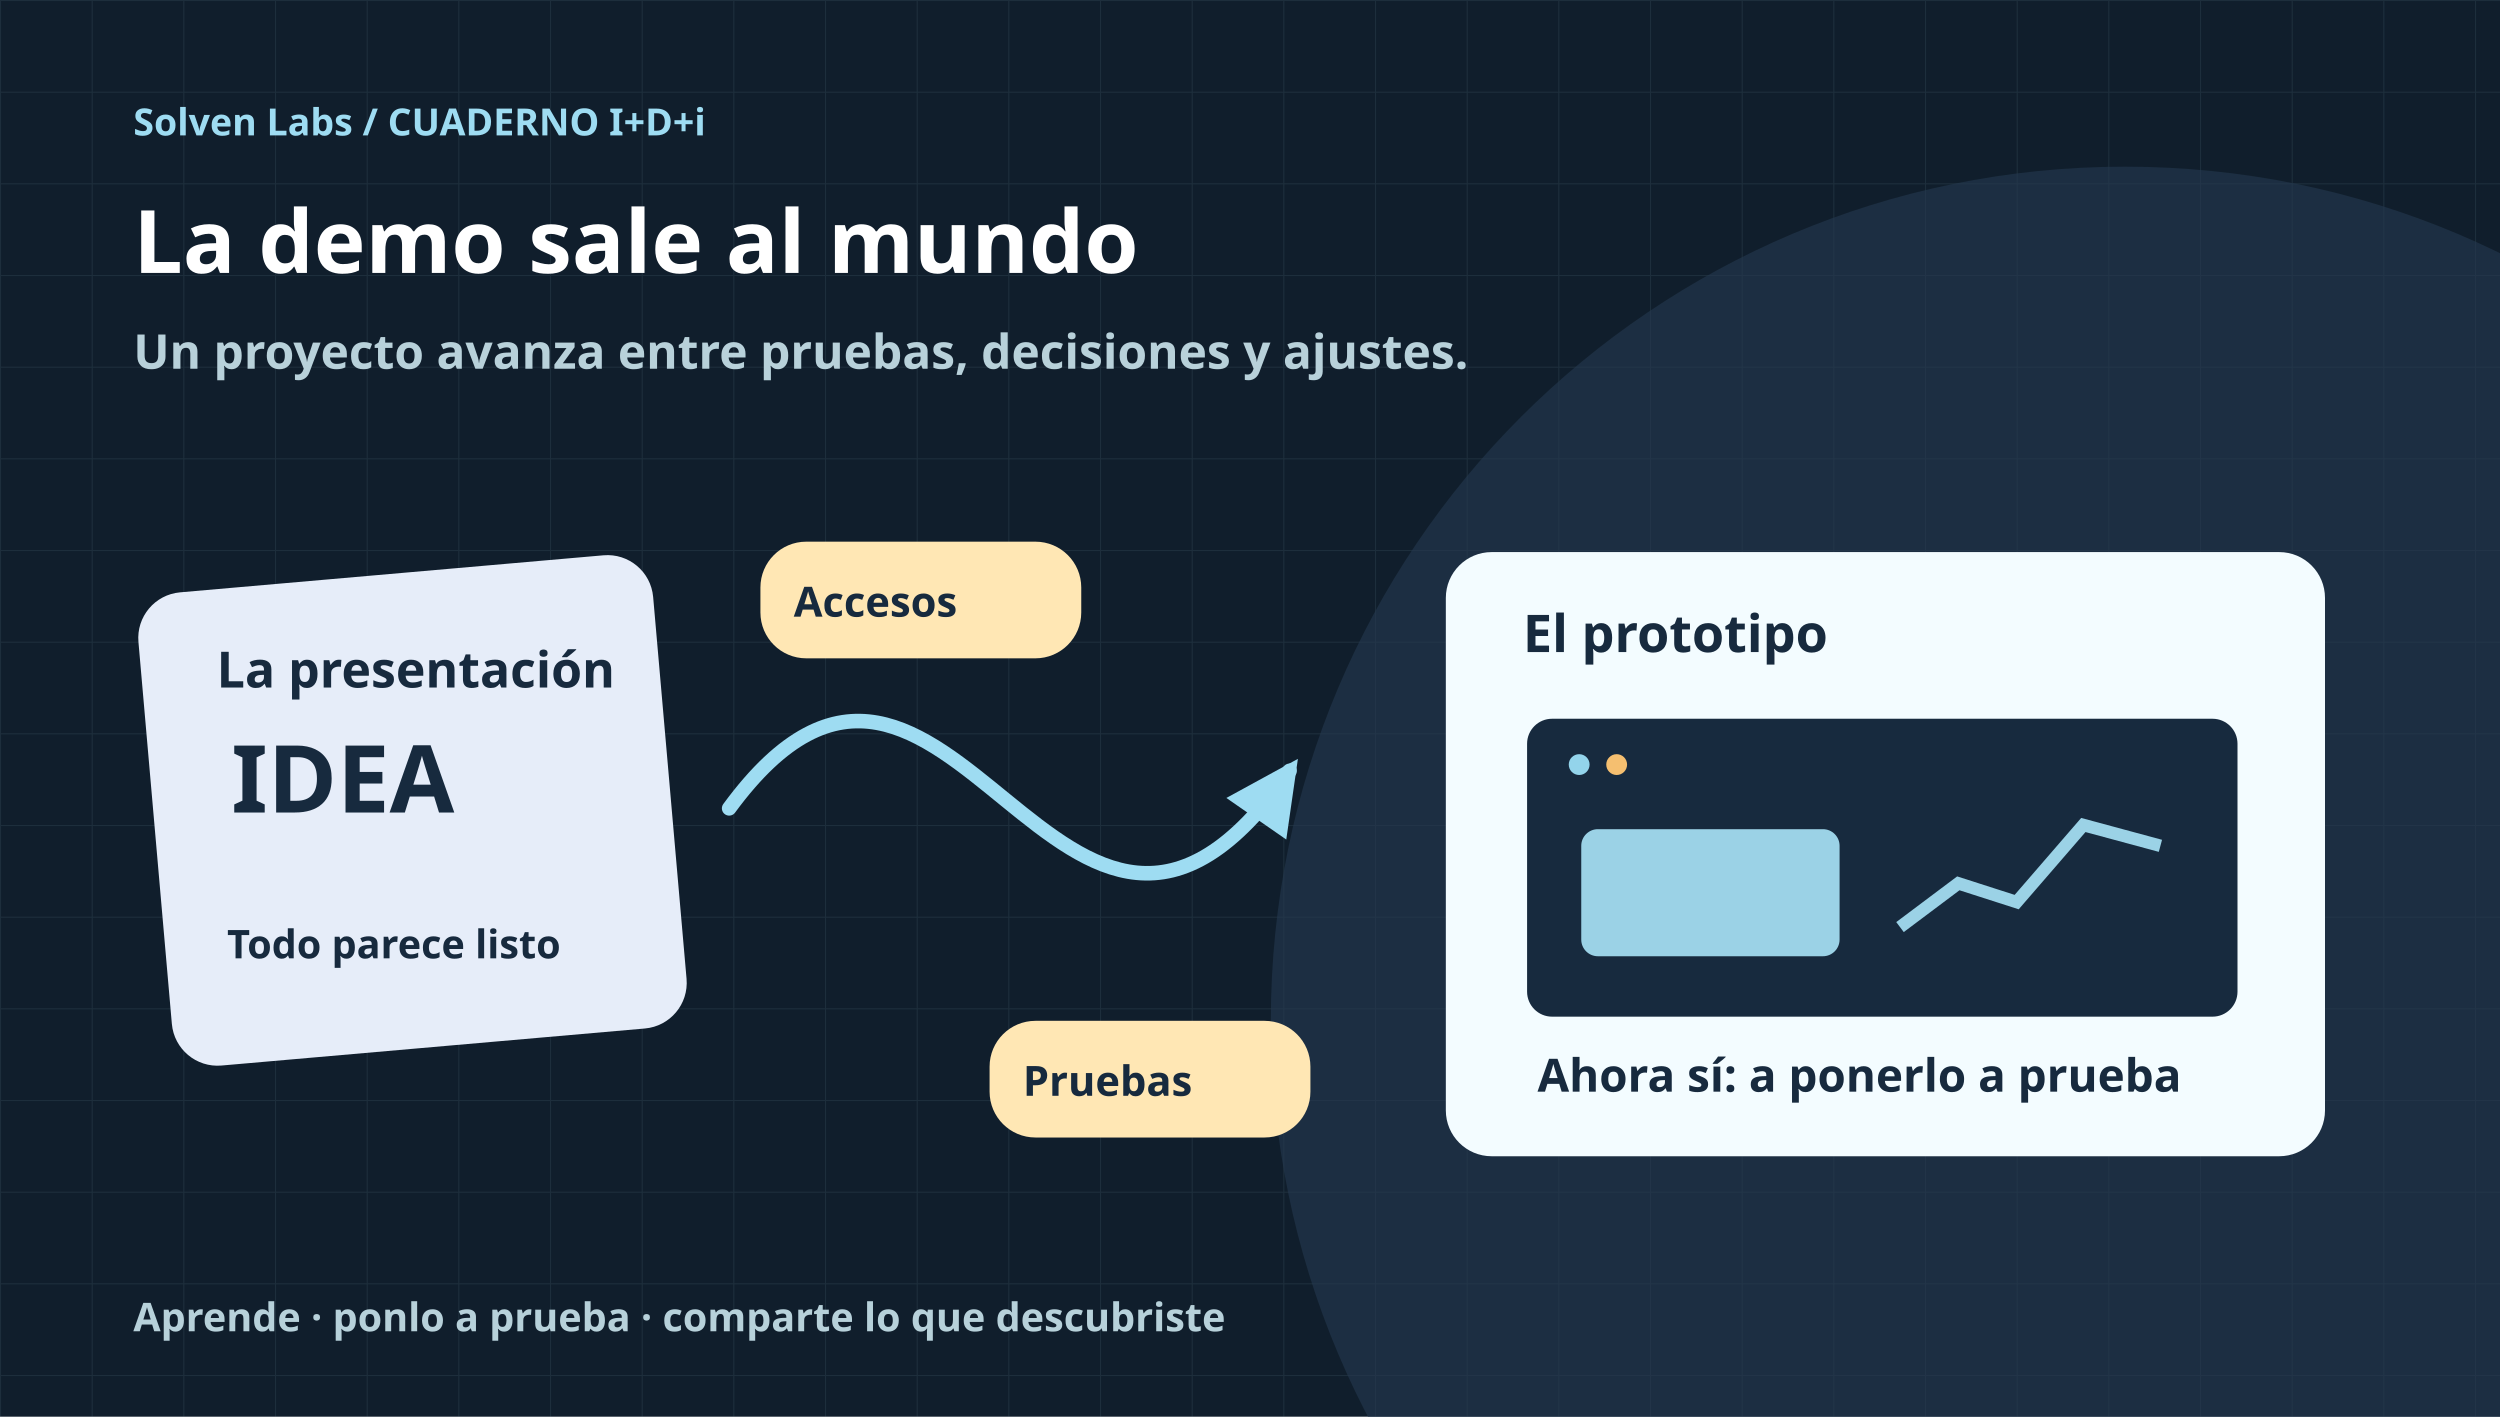
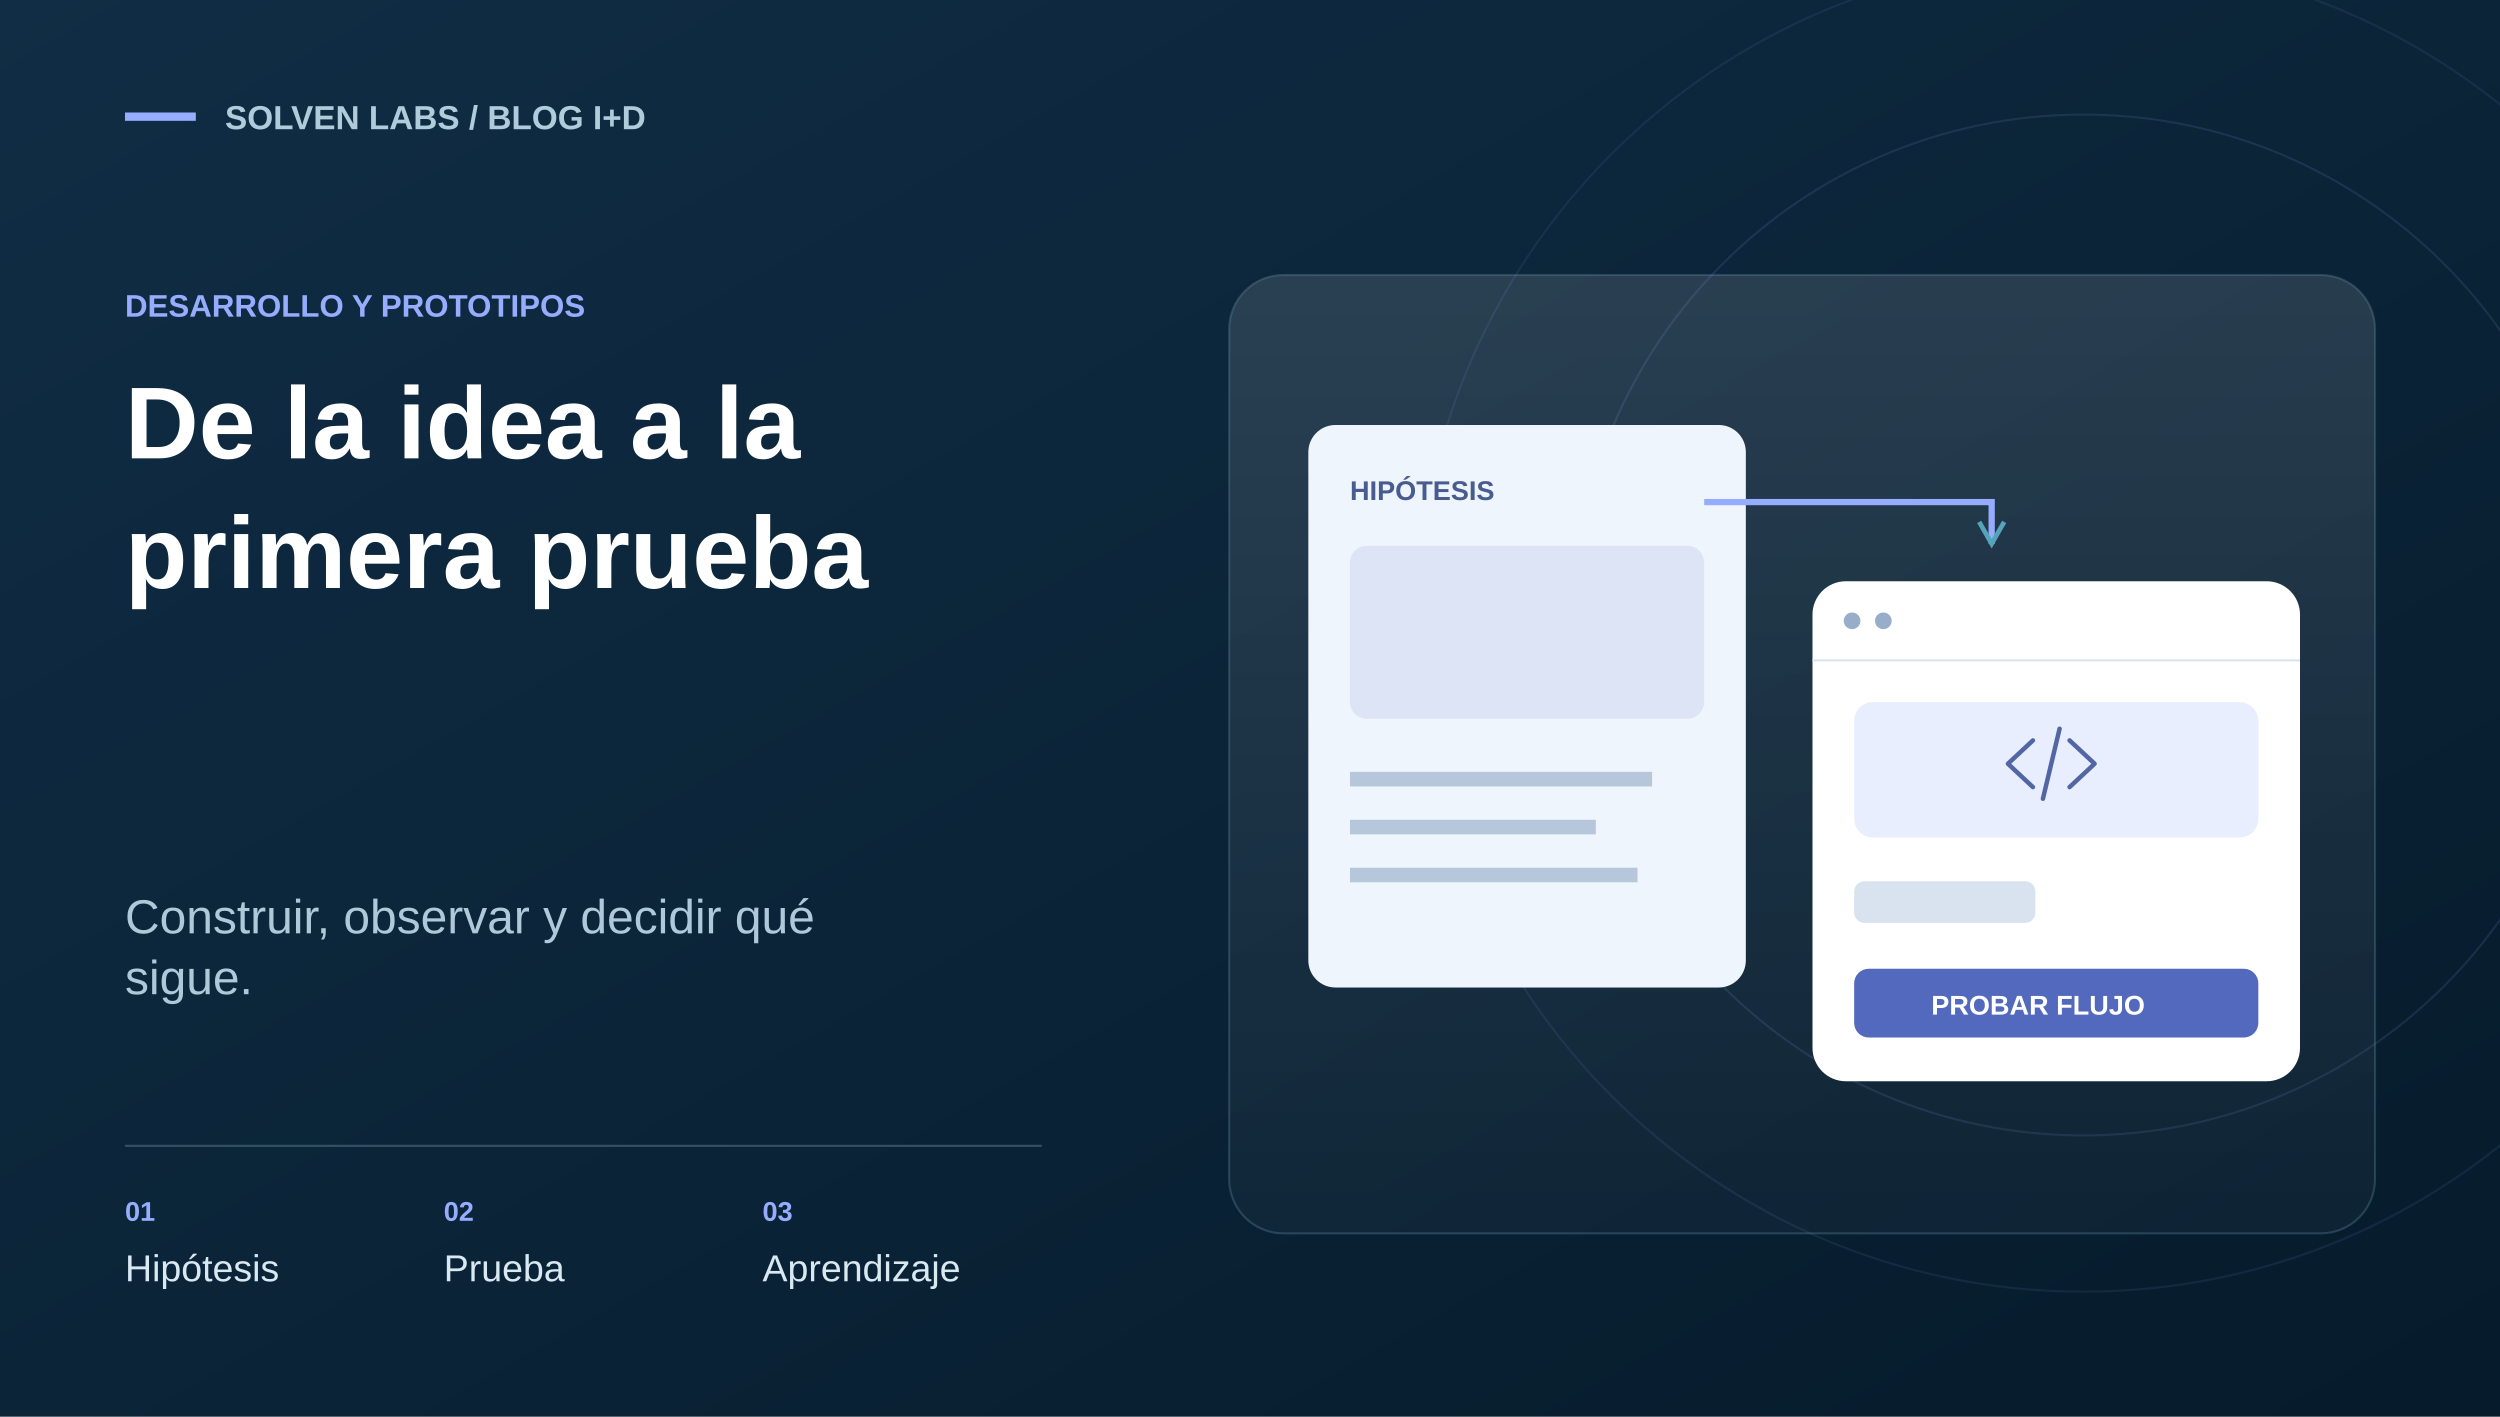
- <svg xmlns="http://www.w3.org/2000/svg" viewBox="0 0 1200 680" role="img">
+ <svg xmlns="http://www.w3.org/2000/svg" viewBox="0 0 1200 680" role="img" aria-labelledby="title desc">
  <defs>
-     <pattern id="grid" width="44" height="44" patternUnits="userSpaceOnUse">
-       <path d="M44 0H0V44" fill="none" stroke="#b8e4f4" stroke-opacity=".08" />
-     </pattern>
+     <linearGradient id="paper" x2="1" y2="1">
+       <stop stop-color="#f9fcfd" />
+       <stop offset="1" stop-color="#eaf2f6" />
+     </linearGradient>
+     <linearGradient id="night" x2="1" y2="1">
+       <stop stop-color="#102d45" />
+       <stop offset="1" stop-color="#061b2b" />
+     </linearGradient>
+     <linearGradient id="glass" x2="0" y2="1">
+       <stop stop-color="#fff" stop-opacity=".12" />
+       <stop offset="1" stop-color="#fff" stop-opacity=".025" />
+     </linearGradient>
+     <filter id="shadow" x="-30%" y="-30%" width="160%" height="180%">
+       <feDropShadow dx="0" dy="10" stdDeviation="12" flood-color="#052d45" flood-opacity=".1" />
+     </filter>
    <marker id="arrow" viewBox="0 0 10 10" refX="8" refY="5" markerWidth="5" markerHeight="5" orient="auto">
-       <path d="M0 0L10 5L0 10" fill="#9edcf2" />
+       <path d="m1 1 7 4-7 4" fill="none" stroke="#56a4b9" stroke-width="1.5" />
    </marker>
  </defs>
-   <rect width="1200" height="680" fill="#101e2c" />
-   <rect width="1200" height="680" fill="url(#grid)" />
-   <circle cx="1020" cy="490" r="410" fill="#243950" opacity=".6" />
-   <text x="64" y="65" font-family="sans-serif" font-size="18" font-weight="600" fill="#9edcf2">Solven Labs / CUADERNO I+D+i</text>
-   <text x="64" y="131" font-family="sans-serif" font-size="42" font-weight="800" fill="#fff">La demo sale al mundo</text>
-   <text x="64" y="177" font-family="sans-serif" font-size="23" font-weight="600" fill="#b8d1da">Un proyecto avanza entre pruebas, decisiones y ajustes.</text>
-   <rect x="74" y="275" width="248" height="228" rx="22" fill="#e6edf9" transform="rotate(-5 198.0 389.0)" />
-   <text x="104" y="330" font-family="sans-serif" font-size="24" font-weight="600" fill="#172a3e">La presentación</text>
-   <text x="111" y="390" font-family="sans-serif" font-size="45" font-weight="600" fill="#172a3e">IDEA</text>
-   <text x="109" y="460" font-family="sans-serif" font-size="19" font-weight="600" fill="#172a3e">Todo parece listo</text>
-   <path d="M350 388C455 245 510 527 619 370" fill="none" stroke="#9edcf2" stroke-width="7" stroke-linecap="round" marker-end="url(#arrow)" />
-   <rect x="365" y="260" width="154" height="56" rx="22" fill="#ffe7b4" transform="rotate(0 442.0 288.0)" />
-   <text x="381" y="296" font-family="sans-serif" font-size="20" font-weight="600" fill="#172a3e">Accesos</text>
-   <rect x="475" y="490" width="154" height="56" rx="22" fill="#ffe7b4" transform="rotate(0 552.0 518.0)" />
-   <text x="491" y="526" font-family="sans-serif" font-size="20" font-weight="600" fill="#172a3e">Pruebas</text>
-   <rect x="694" y="265" width="422" height="290" rx="22" fill="#f3fcff" transform="rotate(0 905.0 410.0)" />
-   <text x="731" y="313" font-family="sans-serif" font-size="25" font-weight="600" fill="#172a3e">El prototipo</text>
-   <rect x="733" y="345" width="341" height="143" rx="12" fill="#172a3e" />
-   <circle cx="758" cy="367" r="5" fill="#93d4eb" />
-   <circle cx="776" cy="367" r="5" fill="#f5bf70" />
-   <rect x="759" y="398" width="124" height="61" rx="8" fill="#9bd2e6" />
-   <path d="M912 445l28-21 28 9 32-37 37 10" fill="none" stroke="#9bd2e6" stroke-width="6" />
-   <text x="738" y="524" font-family="sans-serif" font-size="22" font-weight="600" fill="#172a3e">Ahora sí: a ponerlo a prueba</text>
-   <text x="64" y="639" font-family="sans-serif" font-size="19" font-weight="600" fill="#b7d1da">Aprende · ponlo a prueba · comparte lo que descubriste</text>
+   <g font-family="Arial, Helvetica, sans-serif">
+     <rect width="1200" height="680" fill="url(#night)" />
+     <circle cx="1000" cy="300" r="320" fill="none" stroke="#96adff" stroke-opacity=".09" />
+     <circle cx="1000" cy="300" r="245" fill="none" stroke="#96adff" stroke-opacity=".12" />
+     <path d="M60 56h34" stroke="#96adff" stroke-width="4" />
+     <text x="108" y="62" fill="#b0cbd9" font-size="16" font-weight="700">SOLVEN LABS  /  BLOG I+D</text>
+     <text x="60" y="152" fill="#96adff" font-size="15" font-weight="700">DESARROLLO Y PROTOTIPOS</text>
+     <text x="60" y="220" fill="#fff" font-size="49" font-weight="700">De la idea a la</text>
+     <text x="60" y="282.23" fill="#fff" font-size="49" font-weight="700">primera prueba</text>
+     <text x="60" y="448" fill="#aec9d9" font-size="23" font-weight="400">Construir, observar y decidir qué</text>
+     <text x="60" y="477.21" fill="#aec9d9" font-size="23" font-weight="400">sigue.</text>
+     <path d="M60 550h440" stroke="#345265" />
+     <text x="60" y="586" fill="#96adff" font-size="13" font-weight="700">01</text>
+     <text x="60" y="615" fill="#d9e9f2" font-size="18" font-weight="500">Hipótesis</text>
+     <text x="213" y="586" fill="#96adff" font-size="13" font-weight="700">02</text>
+     <text x="213" y="615" fill="#d9e9f2" font-size="18" font-weight="500">Prueba</text>
+     <text x="366" y="586" fill="#96adff" font-size="13" font-weight="700">03</text>
+     <text x="366" y="615" fill="#d9e9f2" font-size="18" font-weight="500">Aprendizaje</text>
+     <g transform="translate(590 132)">
+       <rect width="550" height="460" rx="26" fill="url(#glass)" stroke="#648ea1" stroke-opacity=".32" />
+       <rect x="38" y="72" width="210" height="270" rx="13" fill="#eff5fc" />
+       <text x="58" y="108" fill="#485c90" font-size="13" font-weight="700">HIPÓTESIS</text>
+       <rect x="58" y="130" width="170" height="83" rx="8" fill="#dce4f5" />
+       <path d="M58 242h145M58 265h118M58 288h138" stroke="#b6c7dc" stroke-width="7" />
+       <rect x="280" y="147" width="234" height="240" rx="16" fill="#fff" />
+       <path d="M280 185h234" stroke="#dae4f1" />
+       <circle cx="299" cy="166" r="4" fill="#97adca" />
+       <circle cx="314" cy="166" r="4" fill="#97adca" />
+       <rect x="300" y="205" width="194" height="65" rx="9" fill="#e9eefe" />
+       <g transform="translate(369 209) scale(0.8)" fill="none" stroke="#5366a4" stroke-width="2.7" stroke-linecap="round" stroke-linejoin="round">
+         <path d="m21 18-15 14 15 14m22-28 15 14-15 14M37 11 27 53" />
+       </g>
+       <rect x="300" y="291" width="87" height="20" rx="5" fill="#d8e3ef" />
+       <rect x="300" y="333" width="194" height="33" rx="7" fill="#5369bd" />
+       <text x="337" y="355" fill="#fff" font-size="13" font-weight="700">PROBAR FLUJO</text>
+       <path d="M228 109h138v20" fill="none" stroke="#96adff" stroke-width="3" marker-end="url(#arrow)" />
+     </g>
+   </g>
</svg>
